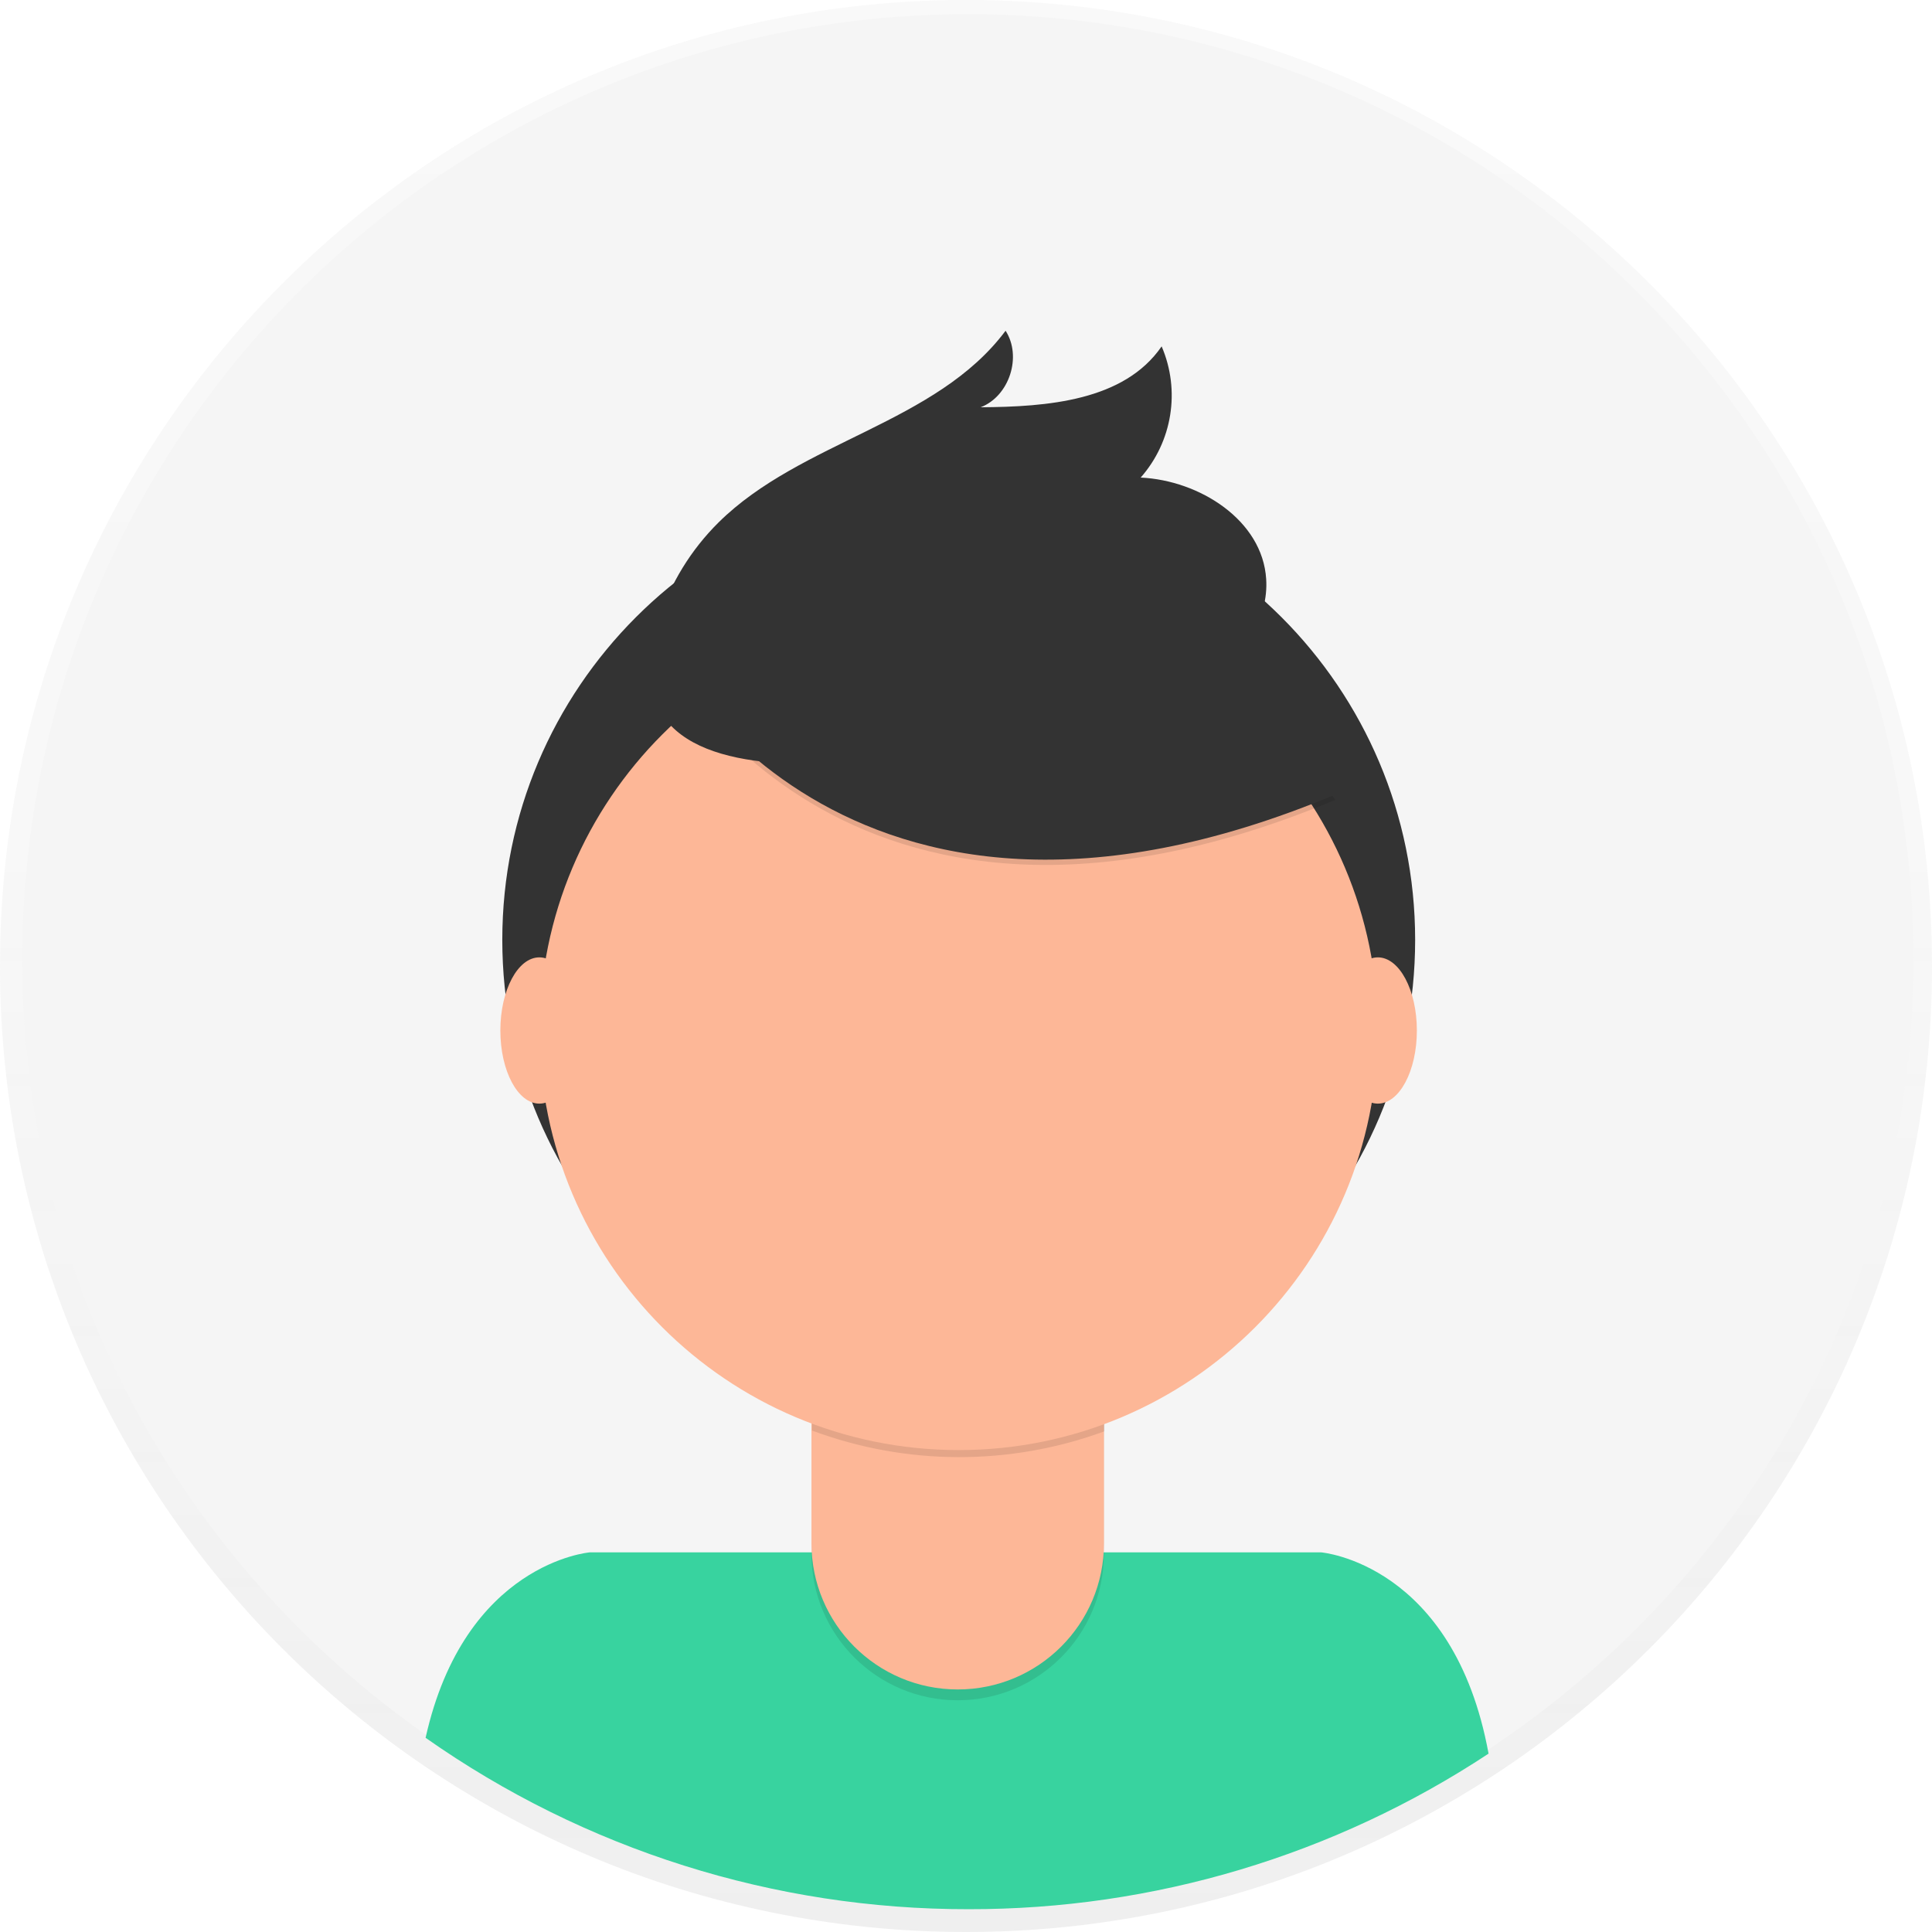
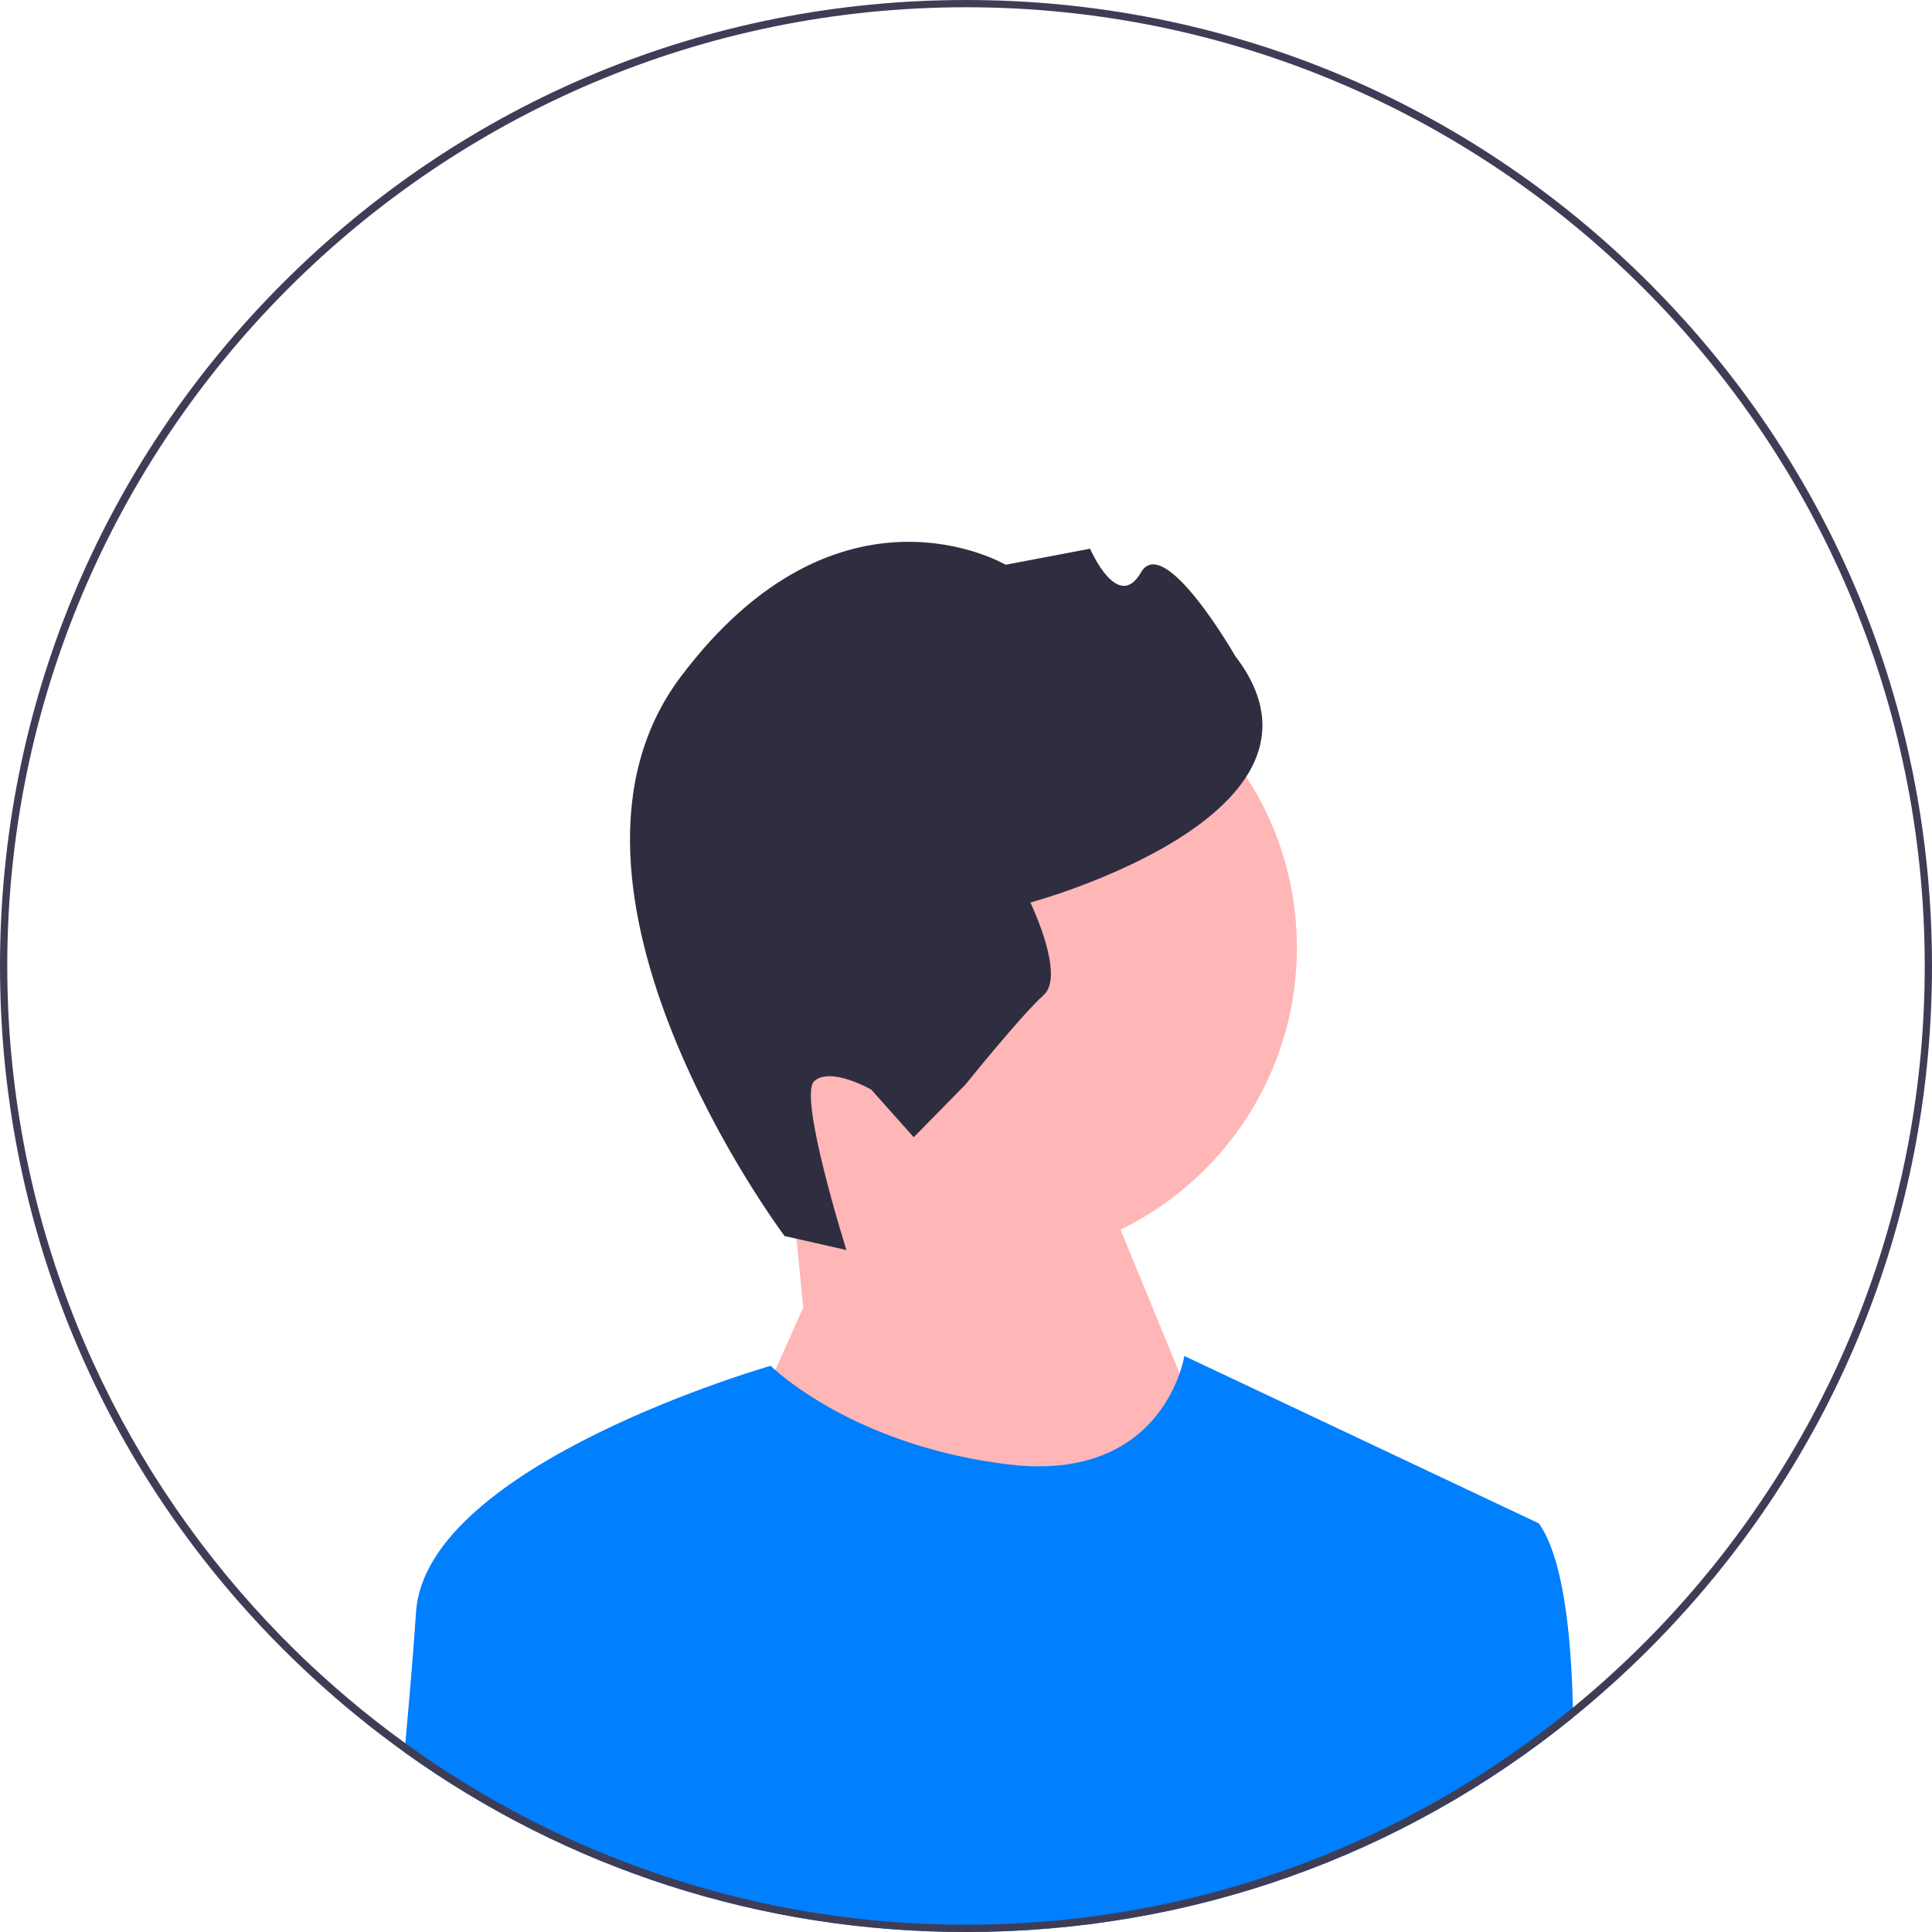
- <svg xmlns="http://www.w3.org/2000/svg" id="457bf273-24a3-4fd8-a857-e9b918267d6a" data-name="Layer 1" width="698" height="698" viewBox="0 0 698 698">
-   <defs>
-     <linearGradient id="b247946c-c62f-4d08-994a-4c3d64e1e98f" x1="349" y1="698" x2="349" gradientUnits="userSpaceOnUse">
-       <stop offset="0" stop-color="gray" stop-opacity="0.25" />
-       <stop offset="0.54" stop-color="gray" stop-opacity="0.12" />
-       <stop offset="1" stop-color="gray" stop-opacity="0.1" />
-     </linearGradient>
-   </defs>
-   <g opacity="0.5">
-     <circle cx="349" cy="349" r="349" fill="url(#b247946c-c62f-4d08-994a-4c3d64e1e98f)" />
-   </g>
-   <circle cx="349.68" cy="346.77" r="341.64" fill="#f5f5f5" />
-   <path d="M601,790.76a340,340,0,0,0,187.79-56.2c-12.59-68.8-60.5-72.72-60.5-72.72H464.09s-45.21,3.71-59.33,67A340.07,340.07,0,0,0,601,790.76Z" transform="translate(-251 -101)" fill="#38d39f" />
-   <circle cx="346.37" cy="339.57" r="164.9" fill="#333" />
-   <path d="M293.15,476.92H398.81a0,0,0,0,1,0,0v84.53A52.83,52.83,0,0,1,346,614.28h0a52.83,52.83,0,0,1-52.83-52.83V476.92a0,0,0,0,1,0,0Z" opacity="0.1" />
-   <path d="M296.5,473h99a3.35,3.35,0,0,1,3.35,3.35v81.18A52.83,52.83,0,0,1,346,610.37h0a52.83,52.83,0,0,1-52.83-52.83V476.35A3.35,3.35,0,0,1,296.5,473Z" fill="#fdb797" />
-   <path d="M544.34,617.82a152.07,152.07,0,0,0,105.66.29v-13H544.34Z" transform="translate(-251 -101)" opacity="0.1" />
-   <circle cx="346.37" cy="372.44" r="151.45" fill="#fdb797" />
-   <path d="M489.49,335.68S553.32,465.24,733.37,390l-41.92-65.73-74.31-26.67Z" transform="translate(-251 -101)" opacity="0.1" />
-   <path d="M489.49,333.78s63.83,129.56,243.88,54.3l-41.92-65.73-74.31-26.67Z" transform="translate(-251 -101)" fill="#333" />
-   <path d="M488.93,325a87.49,87.49,0,0,1,21.69-35.27c29.79-29.45,78.63-35.66,103.68-69.24,6,9.32,1.36,23.65-9,27.65,24-.16,51.81-2.26,65.38-22a44.89,44.89,0,0,1-7.57,47.4c21.27,1,44,15.4,45.34,36.65.92,14.16-8,27.56-19.59,35.68s-25.71,11.85-39.56,14.9C608.86,369.7,462.54,407.07,488.93,325Z" transform="translate(-251 -101)" fill="#333" />
-   <ellipse cx="194.86" cy="372.3" rx="14.09" ry="26.42" fill="#fdb797" />
-   <ellipse cx="497.8" cy="372.3" rx="14.09" ry="26.42" fill="#fdb797" />
+ <svg xmlns="http://www.w3.org/2000/svg" width="532" height="532" viewBox="0 0 532 532">
+   <circle cx="270.76" cy="260.934" r="86.349" fill="#ffb6b6" />
+   <polygon points="221.19 360.052 217.289 320.618 295.19 306.052 341.19 418.052 261.19 510.052 204.19 398.052 221.19 360.052" fill="#ffb6b6" />
+   <path d="m216.037,340.357l17.031,3.848s-13.388-42.455-8.844-46.508c4.544-4.053,15.68,2.333,15.68,2.333l11.702,13.12,14.254-14.512s15.475-19.242,21.534-24.646-3.673-25.464-3.673-25.464c0,0,89.892-24.239,56.443-67.84,0,0-19.611-34.185-25.997-23.049-6.386,11.136-14.002-6.55-14.002-6.55l-23.254,4.422s-45.894-27.06-89.453,30.83c-43.559,57.89,28.579,154.016,28.579,154.016h-0Z" fill="#2f2e41" />
+   <path d="m433.16,472.95c-47.19,38.26-105.57,59.05-167.16,59.05-56.24,0-109.81-17.34-154.62-49.48.08-.84.16-1.67.23-2.5,1.19-13,2.25-25.64,2.95-36.12,2.71-40.69,97.64-67.81,97.64-67.81,0,0,.43.43,1.29,1.18,5.24,4.6,26.51,21.28,63.81,25.94,33.26,4.16,44.21-15.57,47.52-25.02,1-2.88,1.3-4.81,1.3-4.81l97.64,46.11c6.37,9.1,8.86,28.7,9.35,50.73.02.91.04,1.81.05,2.73Z" fill="#007fff" />
+   <path d="m454.09,77.91C403.85,27.67,337.05,0,266,0S128.15,27.67,77.91,77.91C27.67,128.15,0,194.95,0,266c0,64.85,23.05,126.16,65.29,174.57,4.03,4.63,8.24,9.14,12.62,13.52,1.03,1.03,2.07,2.06,3.12,3.06,2.8,2.71,5.65,5.36,8.55,7.93,1.76,1.57,3.54,3.11,5.34,4.62,1.41,1.19,2.82,2.36,4.25,3.51.03.03.05.05.08.07,3.97,3.2,8.01,6.28,12.13,9.24,44.81,32.14,98.38,49.48,154.62,49.48,61.59,0,119.97-20.79,167.16-59.05,3.85-3.12,7.62-6.36,11.32-9.71,3.27-2.96,6.47-6.01,9.61-9.15.99-.99,1.98-1.99,2.95-3,2.7-2.78,5.32-5.61,7.88-8.48,43.37-48.72,67.08-110.84,67.08-176.61,0-71.05-27.67-137.85-77.91-188.09Zm10.18,362.21c-2.5,2.84-5.06,5.64-7.68,8.37-4.08,4.25-8.29,8.37-12.64,12.34-1.65,1.52-3.32,3-5.01,4.47-1.92,1.67-3.86,3.31-5.83,4.92-15.53,12.75-32.54,23.75-50.73,32.71-7.19,3.55-14.56,6.78-22.1,9.67-29.29,11.24-61.08,17.4-94.28,17.4-32.04,0-62.76-5.74-91.19-16.24-11.67-4.3-22.95-9.41-33.78-15.26-1.59-.86-3.17-1.73-4.74-2.62-8.26-4.68-16.25-9.79-23.92-15.31-.25-.18-.51-.37-.76-.55-5.46-3.94-10.77-8.09-15.9-12.45-1.88-1.59-3.74-3.2-5.57-4.85-2.98-2.65-5.9-5.38-8.75-8.18-5.4-5.29-10.56-10.8-15.49-16.53C26.09,391.77,2,331.65,2,266,2,120.43,120.43,2,266,2s264,118.43,264,264c0,66.66-24.83,127.62-65.73,174.12Z" fill="#3f3d56" />
</svg>
